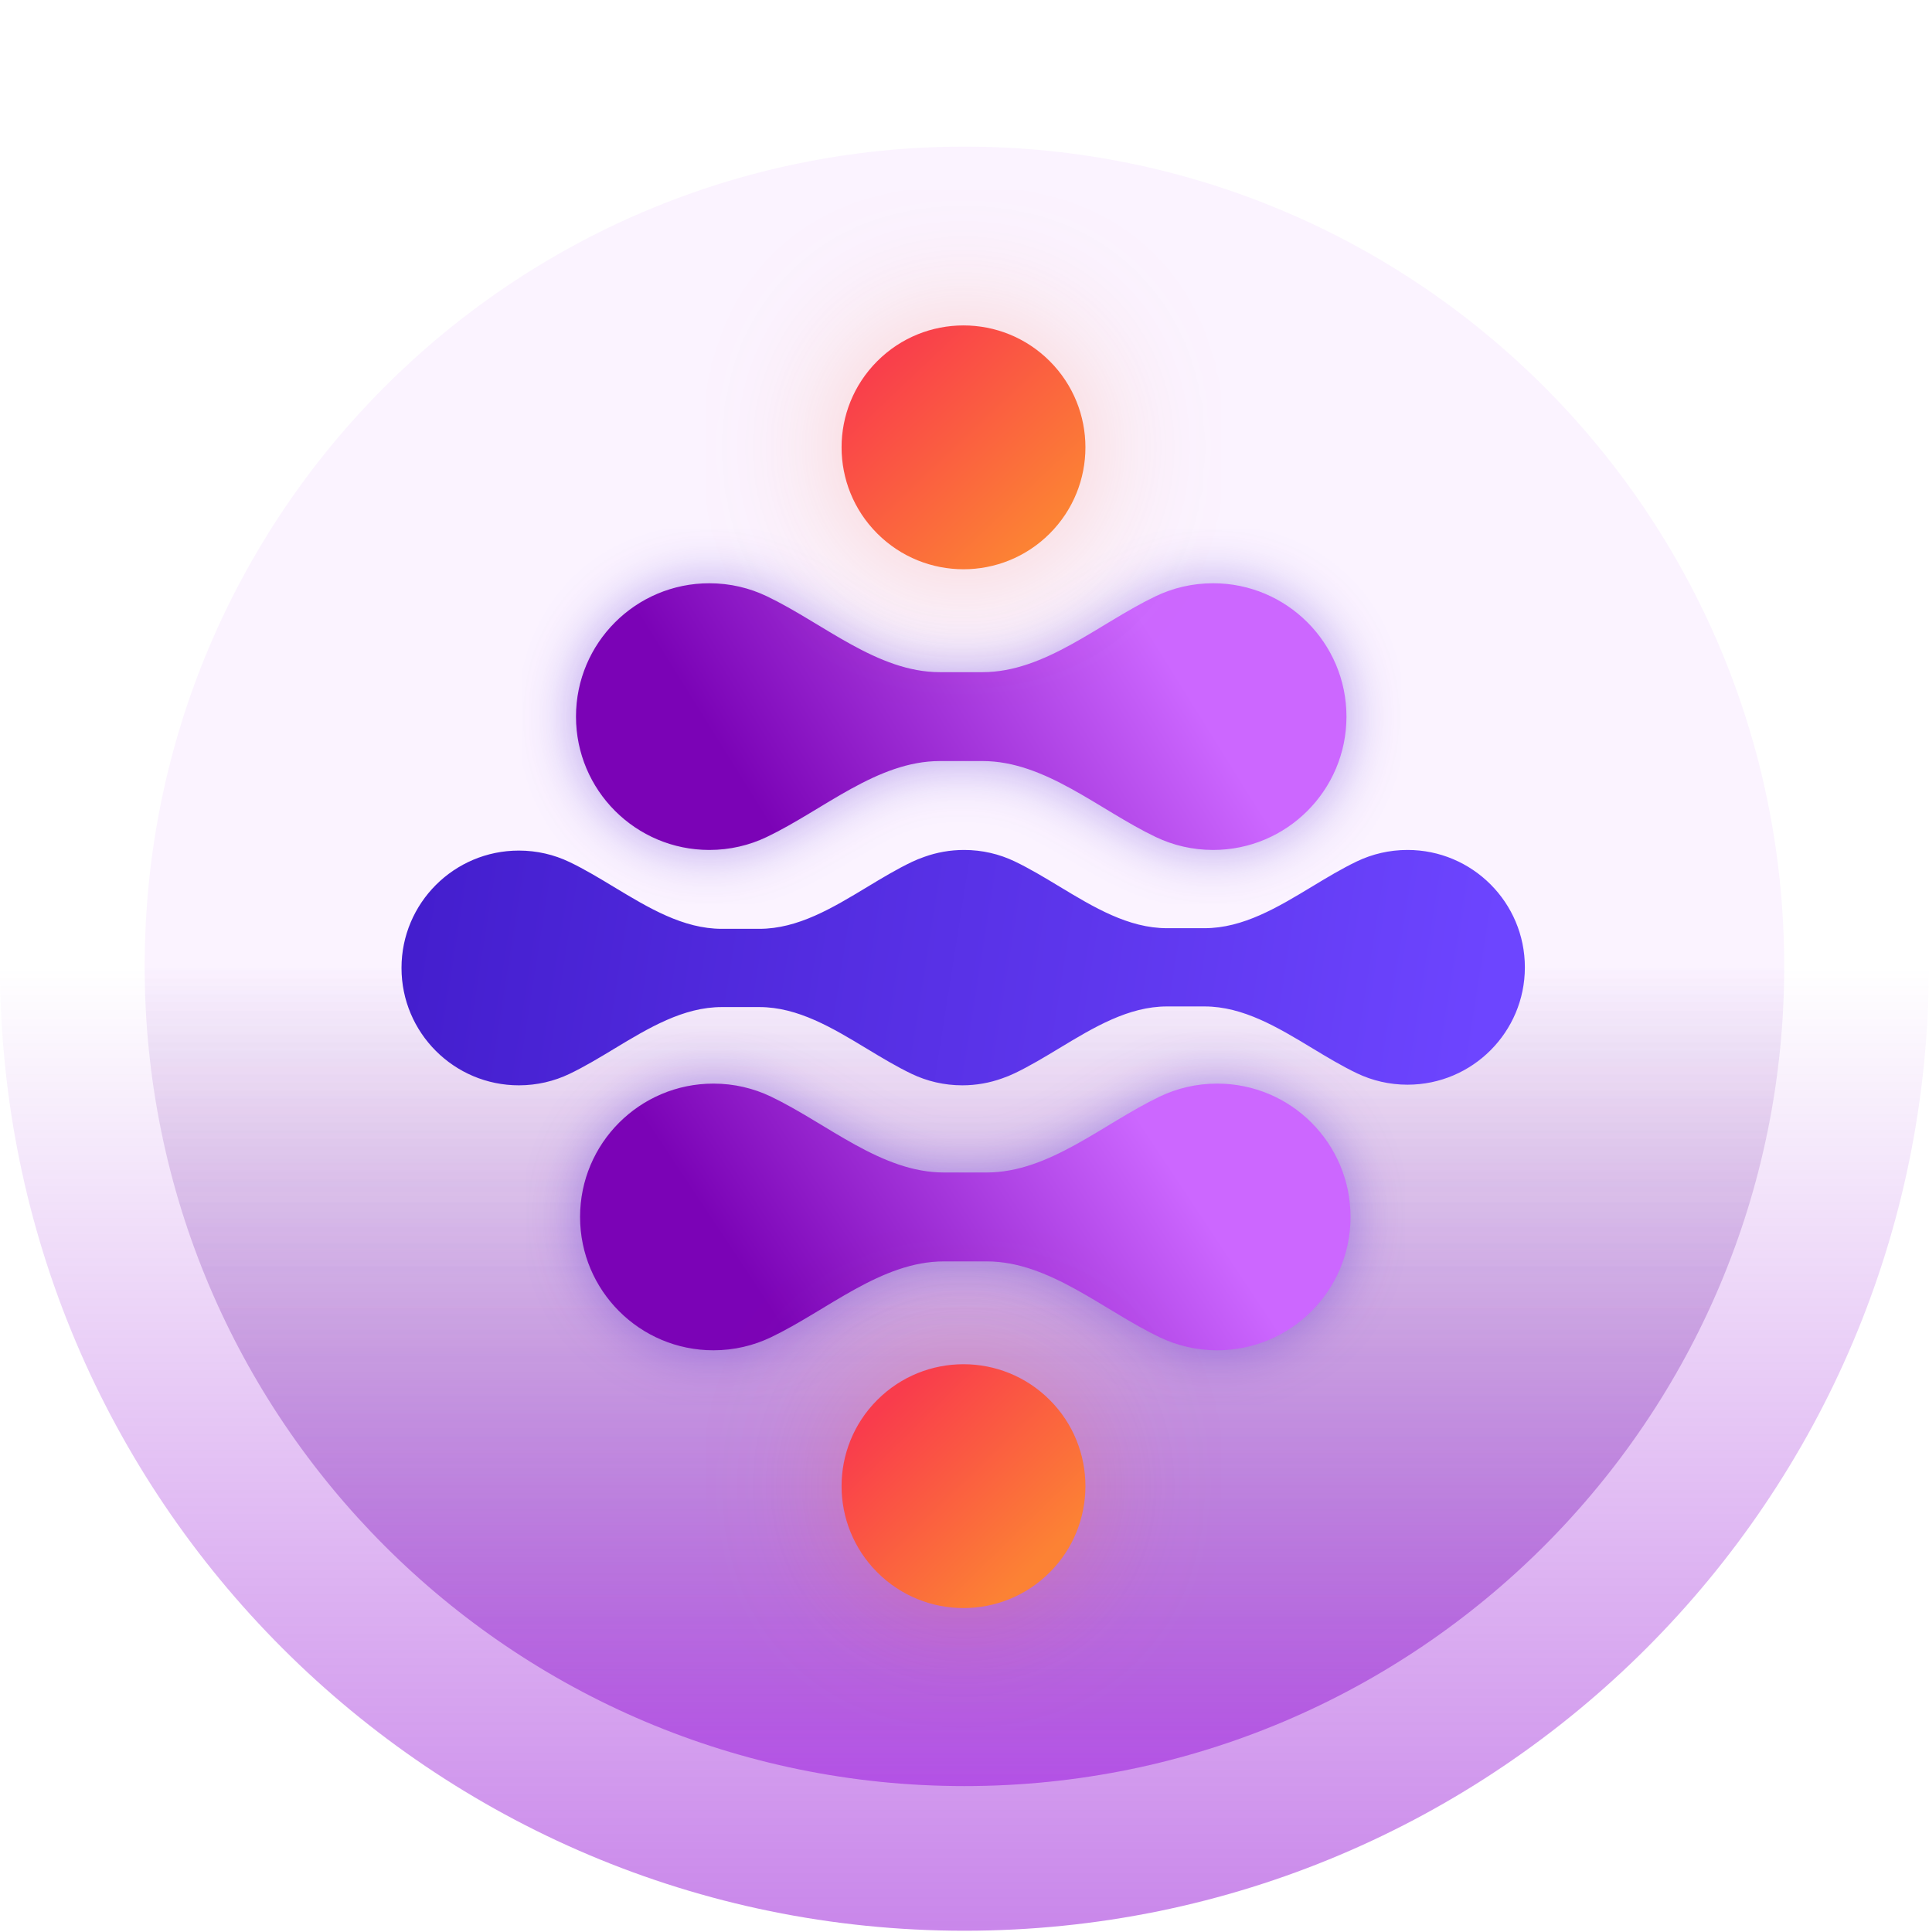
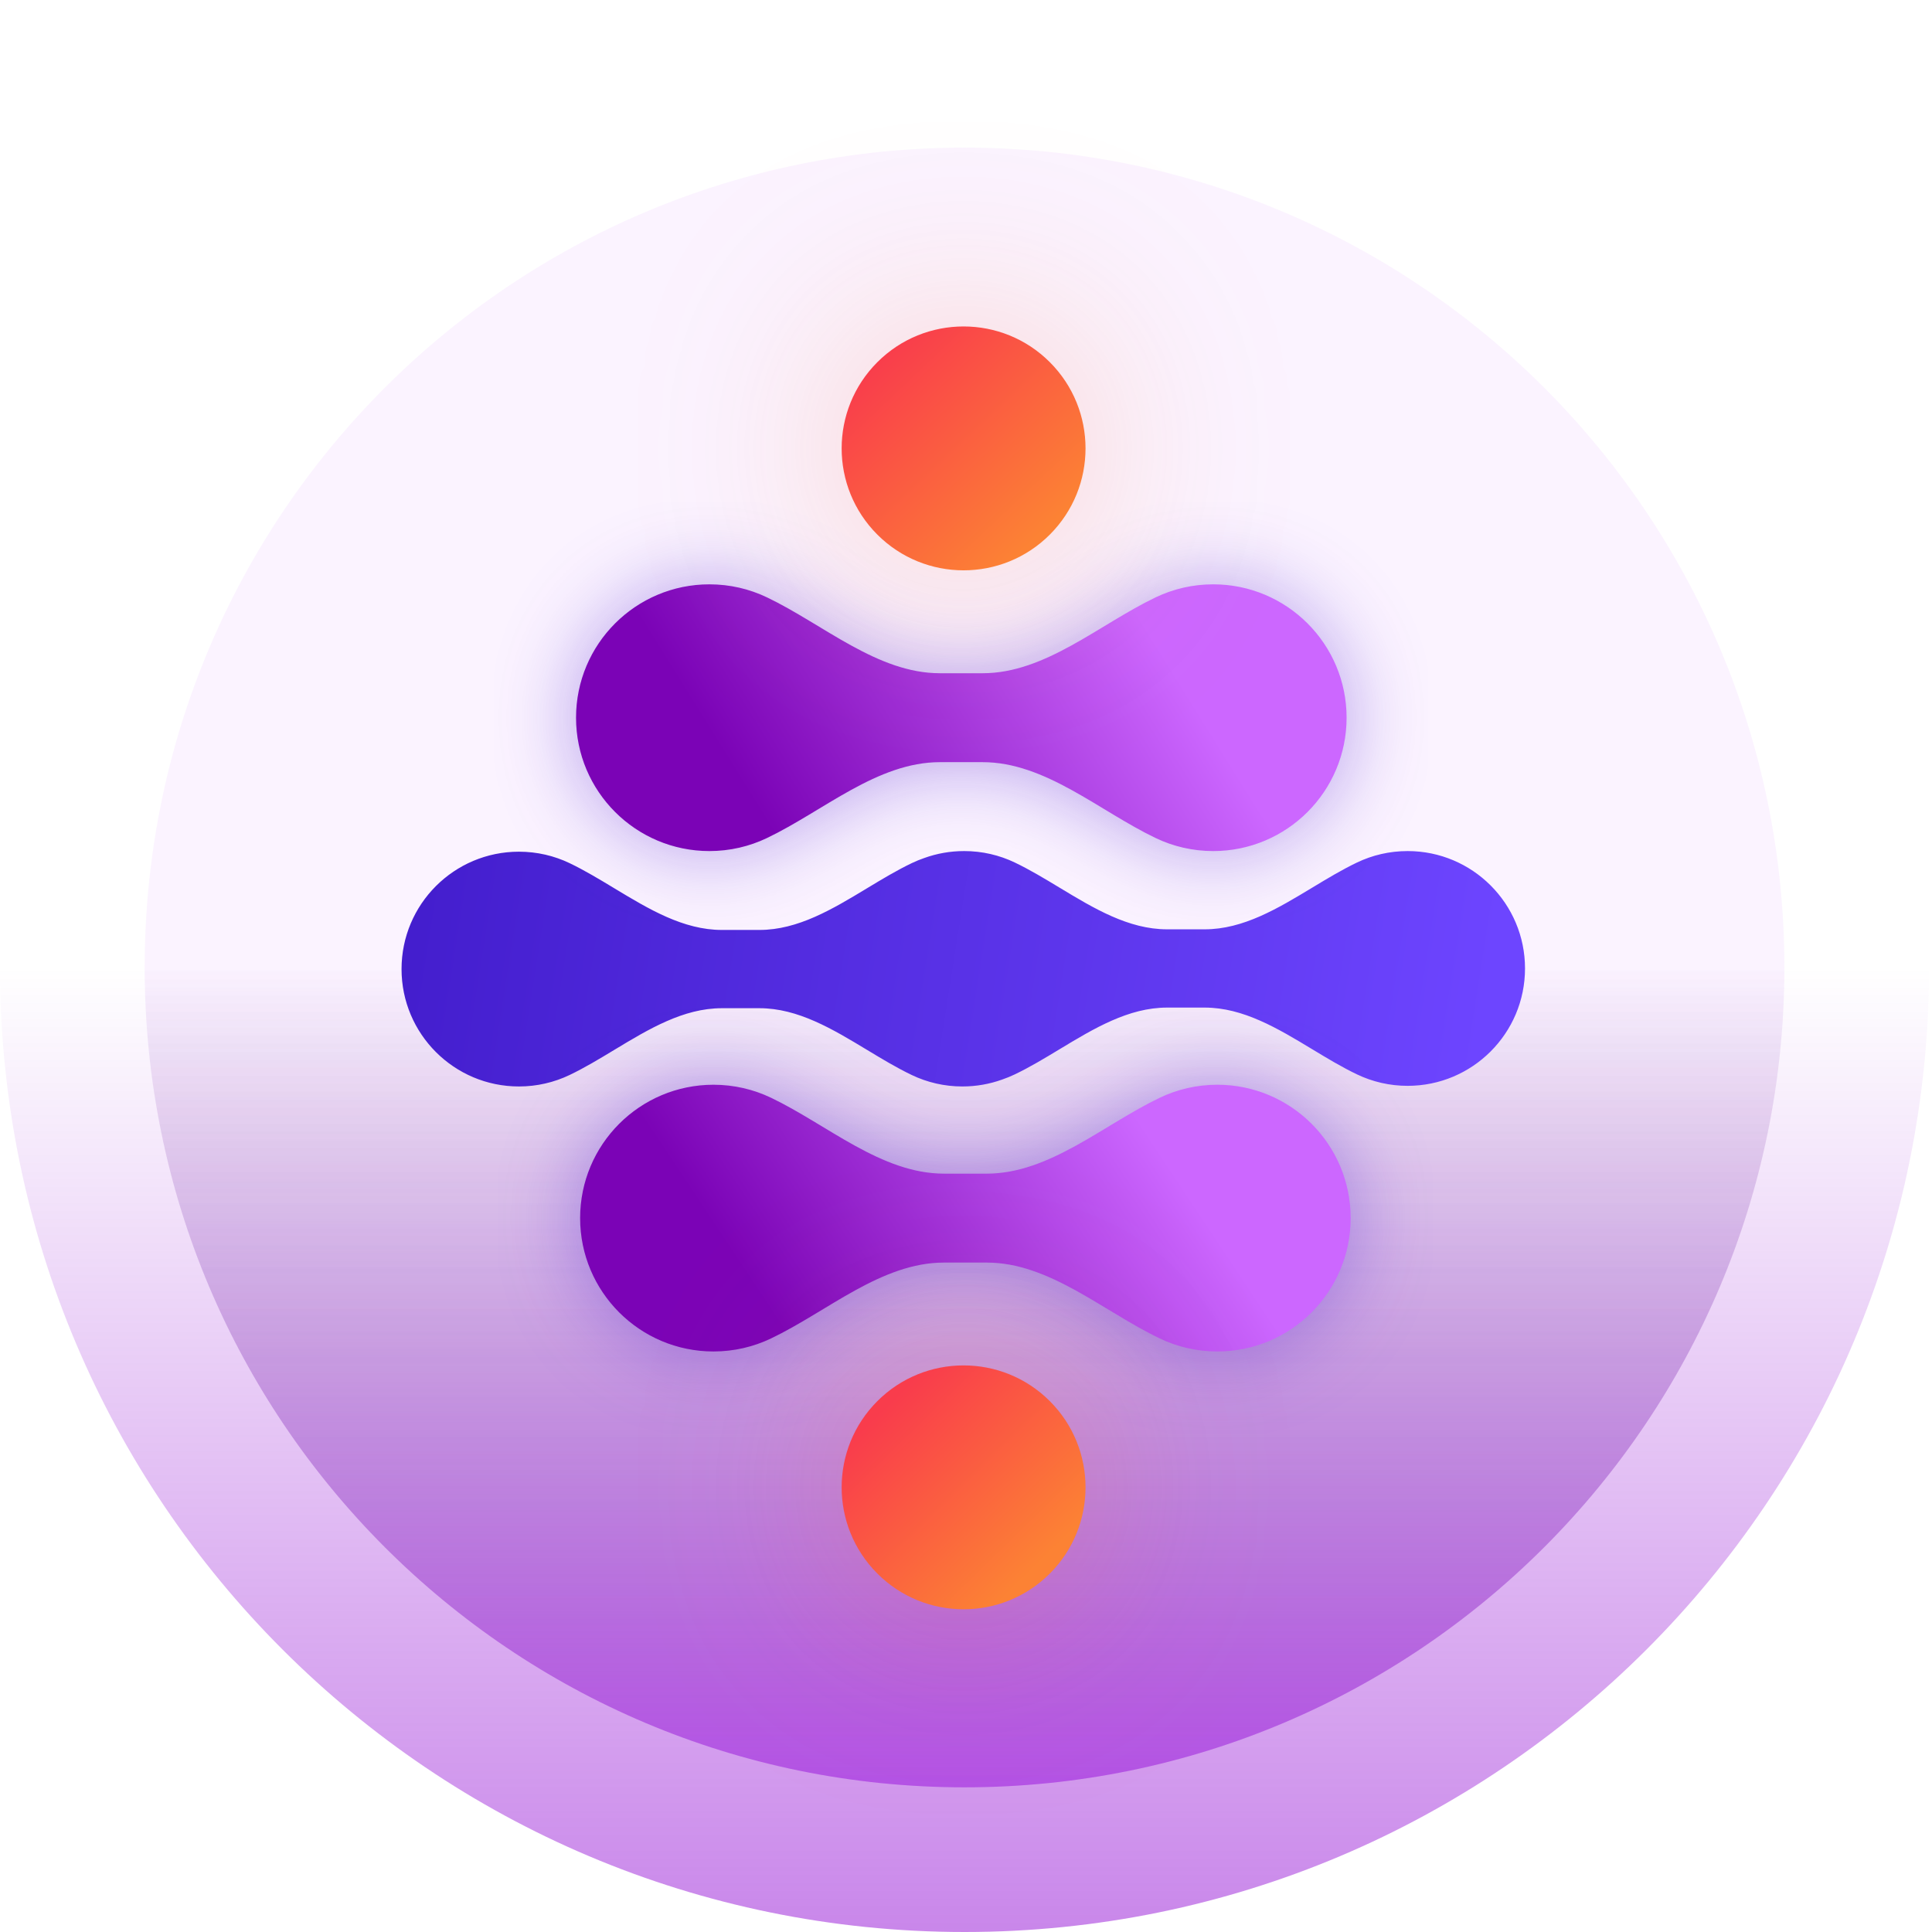
- <svg xmlns="http://www.w3.org/2000/svg" width="600" height="601" viewBox="0 0 600 601" fill="none">
-   <circle cx="300" cy="300.607" r="300" fill="url(#paint0_linear_422_2)" />
-   <circle cx="300" cy="300.607" r="255" fill="url(#paint1_linear_422_2)" />
-   <circle cx="300" cy="300.607" r="255" fill="url(#paint2_linear_422_2)" />
-   <path d="M408.151 326.043C397.465 319.589 386.691 313.082 374.696 313.082L363.009 313.082C351.015 313.082 340.24 319.589 329.554 326.043C324.923 328.84 320.309 331.626 315.619 333.869C314.355 334.474 313.05 335.008 311.71 335.466C307.846 336.858 303.679 337.617 299.334 337.617C293.701 337.617 288.366 336.341 283.602 334.063C278.913 331.821 274.298 329.034 269.667 326.237C258.982 319.783 248.207 313.276 236.212 313.276L224.526 313.276C212.531 313.276 201.756 319.783 191.071 326.237C186.44 329.034 181.826 331.821 177.136 334.063C172.372 336.341 167.037 337.617 161.404 337.617C141.239 337.617 124.893 321.27 124.893 301.106C124.893 280.941 141.239 264.595 161.404 264.595C167.037 264.595 172.372 265.871 177.136 268.149C181.826 270.391 186.44 273.178 191.071 275.975C201.757 282.428 212.531 288.936 224.526 288.936L236.212 288.936C248.207 288.936 258.982 282.428 269.667 275.975C274.298 273.178 278.913 270.391 283.602 268.149C284.867 267.544 286.171 267.01 287.511 266.552C291.376 265.159 295.543 264.401 299.887 264.401C305.52 264.401 310.855 265.676 315.619 267.954C320.309 270.197 324.923 272.984 329.554 275.781C340.24 282.234 351.015 288.741 363.009 288.741L374.696 288.741C386.691 288.741 397.465 282.234 408.151 275.781C412.782 272.984 417.396 270.197 422.086 267.954C426.85 265.676 432.185 264.401 437.818 264.401C457.983 264.401 474.329 280.747 474.329 300.912C474.329 321.076 457.983 337.423 437.818 337.423C432.185 337.423 426.85 336.147 422.086 333.869C417.396 331.626 412.782 328.84 408.151 326.043Z" fill="url(#paint3_linear_422_2)" />
+ <svg xmlns="http://www.w3.org/2000/svg" width="399" height="399" viewBox="0 0 399 399" fill="none">
+   <circle cx="199.196" cy="199.804" r="199.196" fill="url(#paint0_linear_422_2)" />
+   <circle cx="199.196" cy="199.804" r="169.317" fill="url(#paint1_linear_422_2)" />
+   <circle cx="199.196" cy="199.804" r="169.317" fill="url(#paint2_linear_422_2)" />
+   <path d="M271.007 216.692C263.912 212.407 256.758 208.087 248.793 208.087L241.034 208.087C233.069 208.087 225.915 212.407 218.82 216.692C215.745 218.55 212.681 220.4 209.567 221.889C208.728 222.291 207.861 222.645 206.972 222.949C204.406 223.874 201.639 224.378 198.754 224.378C195.014 224.378 191.472 223.531 188.309 222.018C185.195 220.529 182.131 218.678 179.056 216.821C171.961 212.536 164.807 208.216 156.842 208.216L149.082 208.216C141.118 208.216 133.964 212.536 126.869 216.821C123.794 218.678 120.73 220.529 117.616 222.018C114.453 223.531 110.91 224.378 107.17 224.378C93.781 224.378 82.927 213.524 82.927 200.135C82.927 186.746 93.781 175.892 107.17 175.892C110.91 175.892 114.453 176.739 117.616 178.251C120.73 179.741 123.794 181.591 126.869 183.448C133.964 187.733 141.118 192.054 149.082 192.054L156.842 192.054C164.807 192.054 171.961 187.733 179.056 183.448C182.131 181.591 185.195 179.741 188.309 178.252C189.148 177.85 190.014 177.495 190.904 177.191C193.47 176.267 196.237 175.763 199.122 175.763C202.862 175.763 206.404 176.61 209.567 178.123C212.681 179.612 215.745 181.462 218.82 183.319C225.915 187.604 233.069 191.925 241.034 191.925L248.793 191.925C256.758 191.925 263.912 187.604 271.007 183.319C274.082 181.462 277.146 179.612 280.26 178.123C283.423 176.61 286.966 175.763 290.706 175.763C304.095 175.763 314.949 186.617 314.949 200.006C314.949 213.395 304.095 224.249 290.706 224.249C286.966 224.249 283.423 223.402 280.26 221.889C277.146 220.4 274.082 218.55 271.007 216.692Z" fill="url(#paint3_linear_422_2)" />
  <g filter="url(#filter0_d_422_2)">
-     <path d="M292.362 236.746C272.828 236.746 256.144 251.935 238.522 260.362C233.109 262.95 227.048 264.4 220.648 264.4C197.74 264.4 179.168 245.828 179.168 222.919C179.168 200.011 197.74 181.439 220.648 181.439C227.048 181.439 233.109 182.888 238.522 185.477C256.144 193.904 272.828 209.093 292.362 209.093H305.638C325.172 209.093 341.856 193.904 359.478 185.477C364.891 182.888 370.952 181.439 377.352 181.439C400.261 181.439 418.832 200.011 418.832 222.919C418.832 245.828 400.261 264.4 377.352 264.4C370.952 264.4 364.891 262.95 359.478 260.362C341.856 251.935 325.172 236.746 305.639 236.746H292.362Z" fill="url(#paint4_linear_422_2)" />
+     <path d="M194.124 157.401C181.155 157.401 170.076 167.486 158.375 173.081C154.782 174.8 150.757 175.762 146.508 175.762C131.297 175.762 118.965 163.431 118.965 148.22C118.965 133.009 131.297 120.678 146.508 120.678C150.757 120.678 154.782 121.64 158.375 123.358C170.076 128.954 181.155 139.039 194.124 139.039H202.94C215.91 139.039 226.988 128.954 238.689 123.358C242.283 121.64 246.308 120.678 250.557 120.678C265.768 120.678 278.099 133.009 278.099 148.22C278.099 163.431 265.768 175.762 250.557 175.762C246.307 175.762 242.283 174.8 238.689 173.081C226.988 167.486 215.91 157.401 202.94 157.401H194.124Z" fill="url(#paint4_linear_422_2)" />
  </g>
  <g filter="url(#filter1_d_422_2)">
-     <path d="M293.63 392.39C274.097 392.39 257.412 407.579 239.79 416.006C234.378 418.594 228.317 420.043 221.917 420.043C199.008 420.043 180.437 401.472 180.437 378.563C180.437 355.654 199.008 337.083 221.917 337.083C228.317 337.083 234.378 338.532 239.79 341.12C257.412 349.547 274.097 364.736 293.63 364.736H306.907C326.441 364.736 343.125 349.547 360.747 341.12C366.159 338.532 372.221 337.083 378.62 337.083C401.529 337.083 420.1 355.654 420.1 378.563C420.1 401.472 401.529 420.043 378.62 420.043C372.221 420.043 366.159 418.594 360.747 416.006C343.125 407.579 326.441 392.39 306.907 392.39H293.63Z" fill="url(#paint5_linear_422_2)" />
+     <path d="M194.967 260.746C181.997 260.746 170.919 270.832 159.218 276.427C155.624 278.145 151.599 279.108 147.35 279.108C132.139 279.108 119.808 266.777 119.808 251.565C119.808 236.354 132.139 224.023 147.35 224.023C151.599 224.023 155.624 224.985 159.218 226.704C170.919 232.299 181.997 242.385 194.967 242.385H203.783C216.752 242.385 227.831 232.299 239.532 226.704C243.125 224.985 247.15 224.023 251.399 224.023C266.61 224.023 278.942 236.354 278.942 251.565C278.942 266.777 266.61 279.108 251.399 279.108C247.15 279.108 243.125 278.145 239.532 276.427C227.831 270.832 216.752 260.746 203.783 260.746H194.967Z" fill="url(#paint5_linear_422_2)" />
  </g>
  <g filter="url(#filter2_d_422_2)">
-     <circle cx="299.708" cy="139.158" r="37.927" transform="rotate(-135 299.708 139.158)" fill="url(#paint6_linear_422_2)" />
+     <circle cx="199.002" cy="92.603" r="25.183" transform="rotate(-135 199.002 92.603)" fill="url(#paint6_linear_422_2)" />
  </g>
  <g filter="url(#filter3_d_422_2)">
-     <circle cx="299.708" cy="462.306" r="37.927" transform="rotate(-135 299.708 462.306)" fill="url(#paint7_linear_422_2)" />
+     <circle cx="199.002" cy="307.17" r="25.183" transform="rotate(-135 199.002 307.17)" fill="url(#paint7_linear_422_2)" />
  </g>
  <defs>
-     <filter id="filter0_d_422_2" x="162.332" y="164.603" width="273.336" height="116.633" filterUnits="userSpaceOnUse" color-interpolation-filters="sRGB">
+     <filter id="filter0_d_422_2" x="102.129" y="103.841" width="192.806" height="88.757" filterUnits="userSpaceOnUse" color-interpolation-filters="sRGB">
      <feFlood flood-opacity="0" result="BackgroundImageFix" />
      <feColorMatrix in="SourceAlpha" type="matrix" values="0 0 0 0 0 0 0 0 0 0 0 0 0 0 0 0 0 0 127 0" result="hardAlpha" />
      <feOffset />
      <feGaussianBlur stdDeviation="8.418" />
      <feColorMatrix type="matrix" values="0 0 0 0 0.278 0 0 0 0 0.11 0 0 0 0 0.808 0 0 0 0.4 0" />
      <feBlend mode="normal" in2="BackgroundImageFix" result="effect1_dropShadow_422_2" />
      <feBlend mode="normal" in="SourceGraphic" in2="effect1_dropShadow_422_2" result="shape" />
    </filter>
-     <filter id="filter1_d_422_2" x="163.601" y="320.247" width="273.336" height="116.633" filterUnits="userSpaceOnUse" color-interpolation-filters="sRGB">
+     <filter id="filter1_d_422_2" x="102.971" y="207.187" width="192.806" height="88.757" filterUnits="userSpaceOnUse" color-interpolation-filters="sRGB">
      <feFlood flood-opacity="0" result="BackgroundImageFix" />
      <feColorMatrix in="SourceAlpha" type="matrix" values="0 0 0 0 0 0 0 0 0 0 0 0 0 0 0 0 0 0 127 0" result="hardAlpha" />
      <feOffset />
      <feGaussianBlur stdDeviation="8.418" />
      <feColorMatrix type="matrix" values="0 0 0 0 0.278 0 0 0 0 0.11 0 0 0 0 0.808 0 0 0 0.4 0" />
      <feBlend mode="normal" in2="BackgroundImageFix" result="effect1_dropShadow_422_2" />
      <feBlend mode="normal" in="SourceGraphic" in2="effect1_dropShadow_422_2" result="shape" />
    </filter>
-     <filter id="filter2_d_422_2" x="219.69" y="59.14" width="160.036" height="160.036" filterUnits="userSpaceOnUse" color-interpolation-filters="sRGB">
+     <filter id="filter2_d_422_2" x="131.728" y="25.329" width="134.548" height="134.548" filterUnits="userSpaceOnUse" color-interpolation-filters="sRGB">
      <feFlood flood-opacity="0" result="BackgroundImageFix" />
      <feColorMatrix in="SourceAlpha" type="matrix" values="0 0 0 0 0 0 0 0 0 0 0 0 0 0 0 0 0 0 127 0" result="hardAlpha" />
      <feOffset />
      <feGaussianBlur stdDeviation="21.045" />
      <feColorMatrix type="matrix" values="0 0 0 0 0.961 0 0 0 0 0.443 0 0 0 0 0.255 0 0 0 0.3 0" />
      <feBlend mode="normal" in2="BackgroundImageFix" result="effect1_dropShadow_422_2" />
      <feBlend mode="normal" in="SourceGraphic" in2="effect1_dropShadow_422_2" result="shape" />
    </filter>
-     <filter id="filter3_d_422_2" x="219.69" y="382.288" width="160.036" height="160.036" filterUnits="userSpaceOnUse" color-interpolation-filters="sRGB">
+     <filter id="filter3_d_422_2" x="131.728" y="239.896" width="134.548" height="134.548" filterUnits="userSpaceOnUse" color-interpolation-filters="sRGB">
      <feFlood flood-opacity="0" result="BackgroundImageFix" />
      <feColorMatrix in="SourceAlpha" type="matrix" values="0 0 0 0 0 0 0 0 0 0 0 0 0 0 0 0 0 0 127 0" result="hardAlpha" />
      <feOffset />
      <feGaussianBlur stdDeviation="21.045" />
      <feColorMatrix type="matrix" values="0 0 0 0 0.961 0 0 0 0 0.443 0 0 0 0 0.255 0 0 0 0.3 0" />
      <feBlend mode="normal" in2="BackgroundImageFix" result="effect1_dropShadow_422_2" />
      <feBlend mode="normal" in="SourceGraphic" in2="effect1_dropShadow_422_2" result="shape" />
    </filter>
-     <linearGradient id="paint0_linear_422_2" x1="300" y1="300.607" x2="300" y2="934.607" gradientUnits="userSpaceOnUse">
+     <linearGradient id="paint0_linear_422_2" x1="199.196" y1="199.804" x2="199.196" y2="620.772" gradientUnits="userSpaceOnUse">
      <stop stop-color="#8D01D3" stop-opacity="0" />
      <stop offset="1" stop-color="#8D01D3" />
    </linearGradient>
-     <linearGradient id="paint1_linear_422_2" x1="300" y1="300.607" x2="300" y2="839.507" gradientUnits="userSpaceOnUse">
+     <linearGradient id="paint1_linear_422_2" x1="199.196" y1="199.804" x2="199.196" y2="557.627" gradientUnits="userSpaceOnUse">
      <stop stop-color="#CC67FF" stop-opacity="0.08" />
      <stop offset="1" stop-color="#B726FF" stop-opacity="0.4" />
    </linearGradient>
-     <linearGradient id="paint2_linear_422_2" x1="300" y1="300.607" x2="300" y2="555.607" gradientUnits="userSpaceOnUse">
+     <linearGradient id="paint2_linear_422_2" x1="199.196" y1="199.804" x2="199.196" y2="369.121" gradientUnits="userSpaceOnUse">
      <stop stop-color="#12132F" stop-opacity="0" />
      <stop offset="1" stop-color="#8D01D3" stop-opacity="0.4" />
    </linearGradient>
-     <linearGradient id="paint3_linear_422_2" x1="459.93" y1="331.918" x2="131.028" y2="280.027" gradientUnits="userSpaceOnUse">
+     <linearGradient id="paint3_linear_422_2" x1="305.388" y1="220.594" x2="87.001" y2="186.139" gradientUnits="userSpaceOnUse">
      <stop stop-color="#6D45FF" />
      <stop offset="1" stop-color="#441ECE" />
    </linearGradient>
-     <linearGradient id="paint4_linear_422_2" x1="394.505" y1="255.588" x2="282.034" y2="325.649" gradientUnits="userSpaceOnUse">
+     <linearGradient id="paint4_linear_422_2" x1="261.946" y1="169.912" x2="187.267" y2="216.431" gradientUnits="userSpaceOnUse">
      <stop stop-color="#CC67FF" />
      <stop offset="1" stop-color="#7B03B6" />
    </linearGradient>
-     <linearGradient id="paint5_linear_422_2" x1="398.522" y1="414.561" x2="291.458" y2="485.702" gradientUnits="userSpaceOnUse">
+     <linearGradient id="paint5_linear_422_2" x1="264.613" y1="275.467" x2="193.524" y2="322.704" gradientUnits="userSpaceOnUse">
      <stop stop-color="#CC67FF" />
      <stop offset="1" stop-color="#7B03B6" />
    </linearGradient>
-     <linearGradient id="paint6_linear_422_2" x1="263.976" y1="138.469" x2="339.051" y2="140.499" gradientUnits="userSpaceOnUse">
+     <linearGradient id="paint6_linear_422_2" x1="175.277" y1="92.146" x2="225.126" y2="93.493" gradientUnits="userSpaceOnUse">
      <stop stop-color="#FC8234" />
      <stop offset="1" stop-color="#F93C4C" />
    </linearGradient>
-     <linearGradient id="paint7_linear_422_2" x1="266.438" y1="460.834" x2="334.615" y2="461.646" gradientUnits="userSpaceOnUse">
+     <linearGradient id="paint7_linear_422_2" x1="176.911" y1="306.192" x2="222.18" y2="306.731" gradientUnits="userSpaceOnUse">
      <stop stop-color="#FC8234" />
      <stop offset="1" stop-color="#F93C4C" />
    </linearGradient>
  </defs>
</svg>
